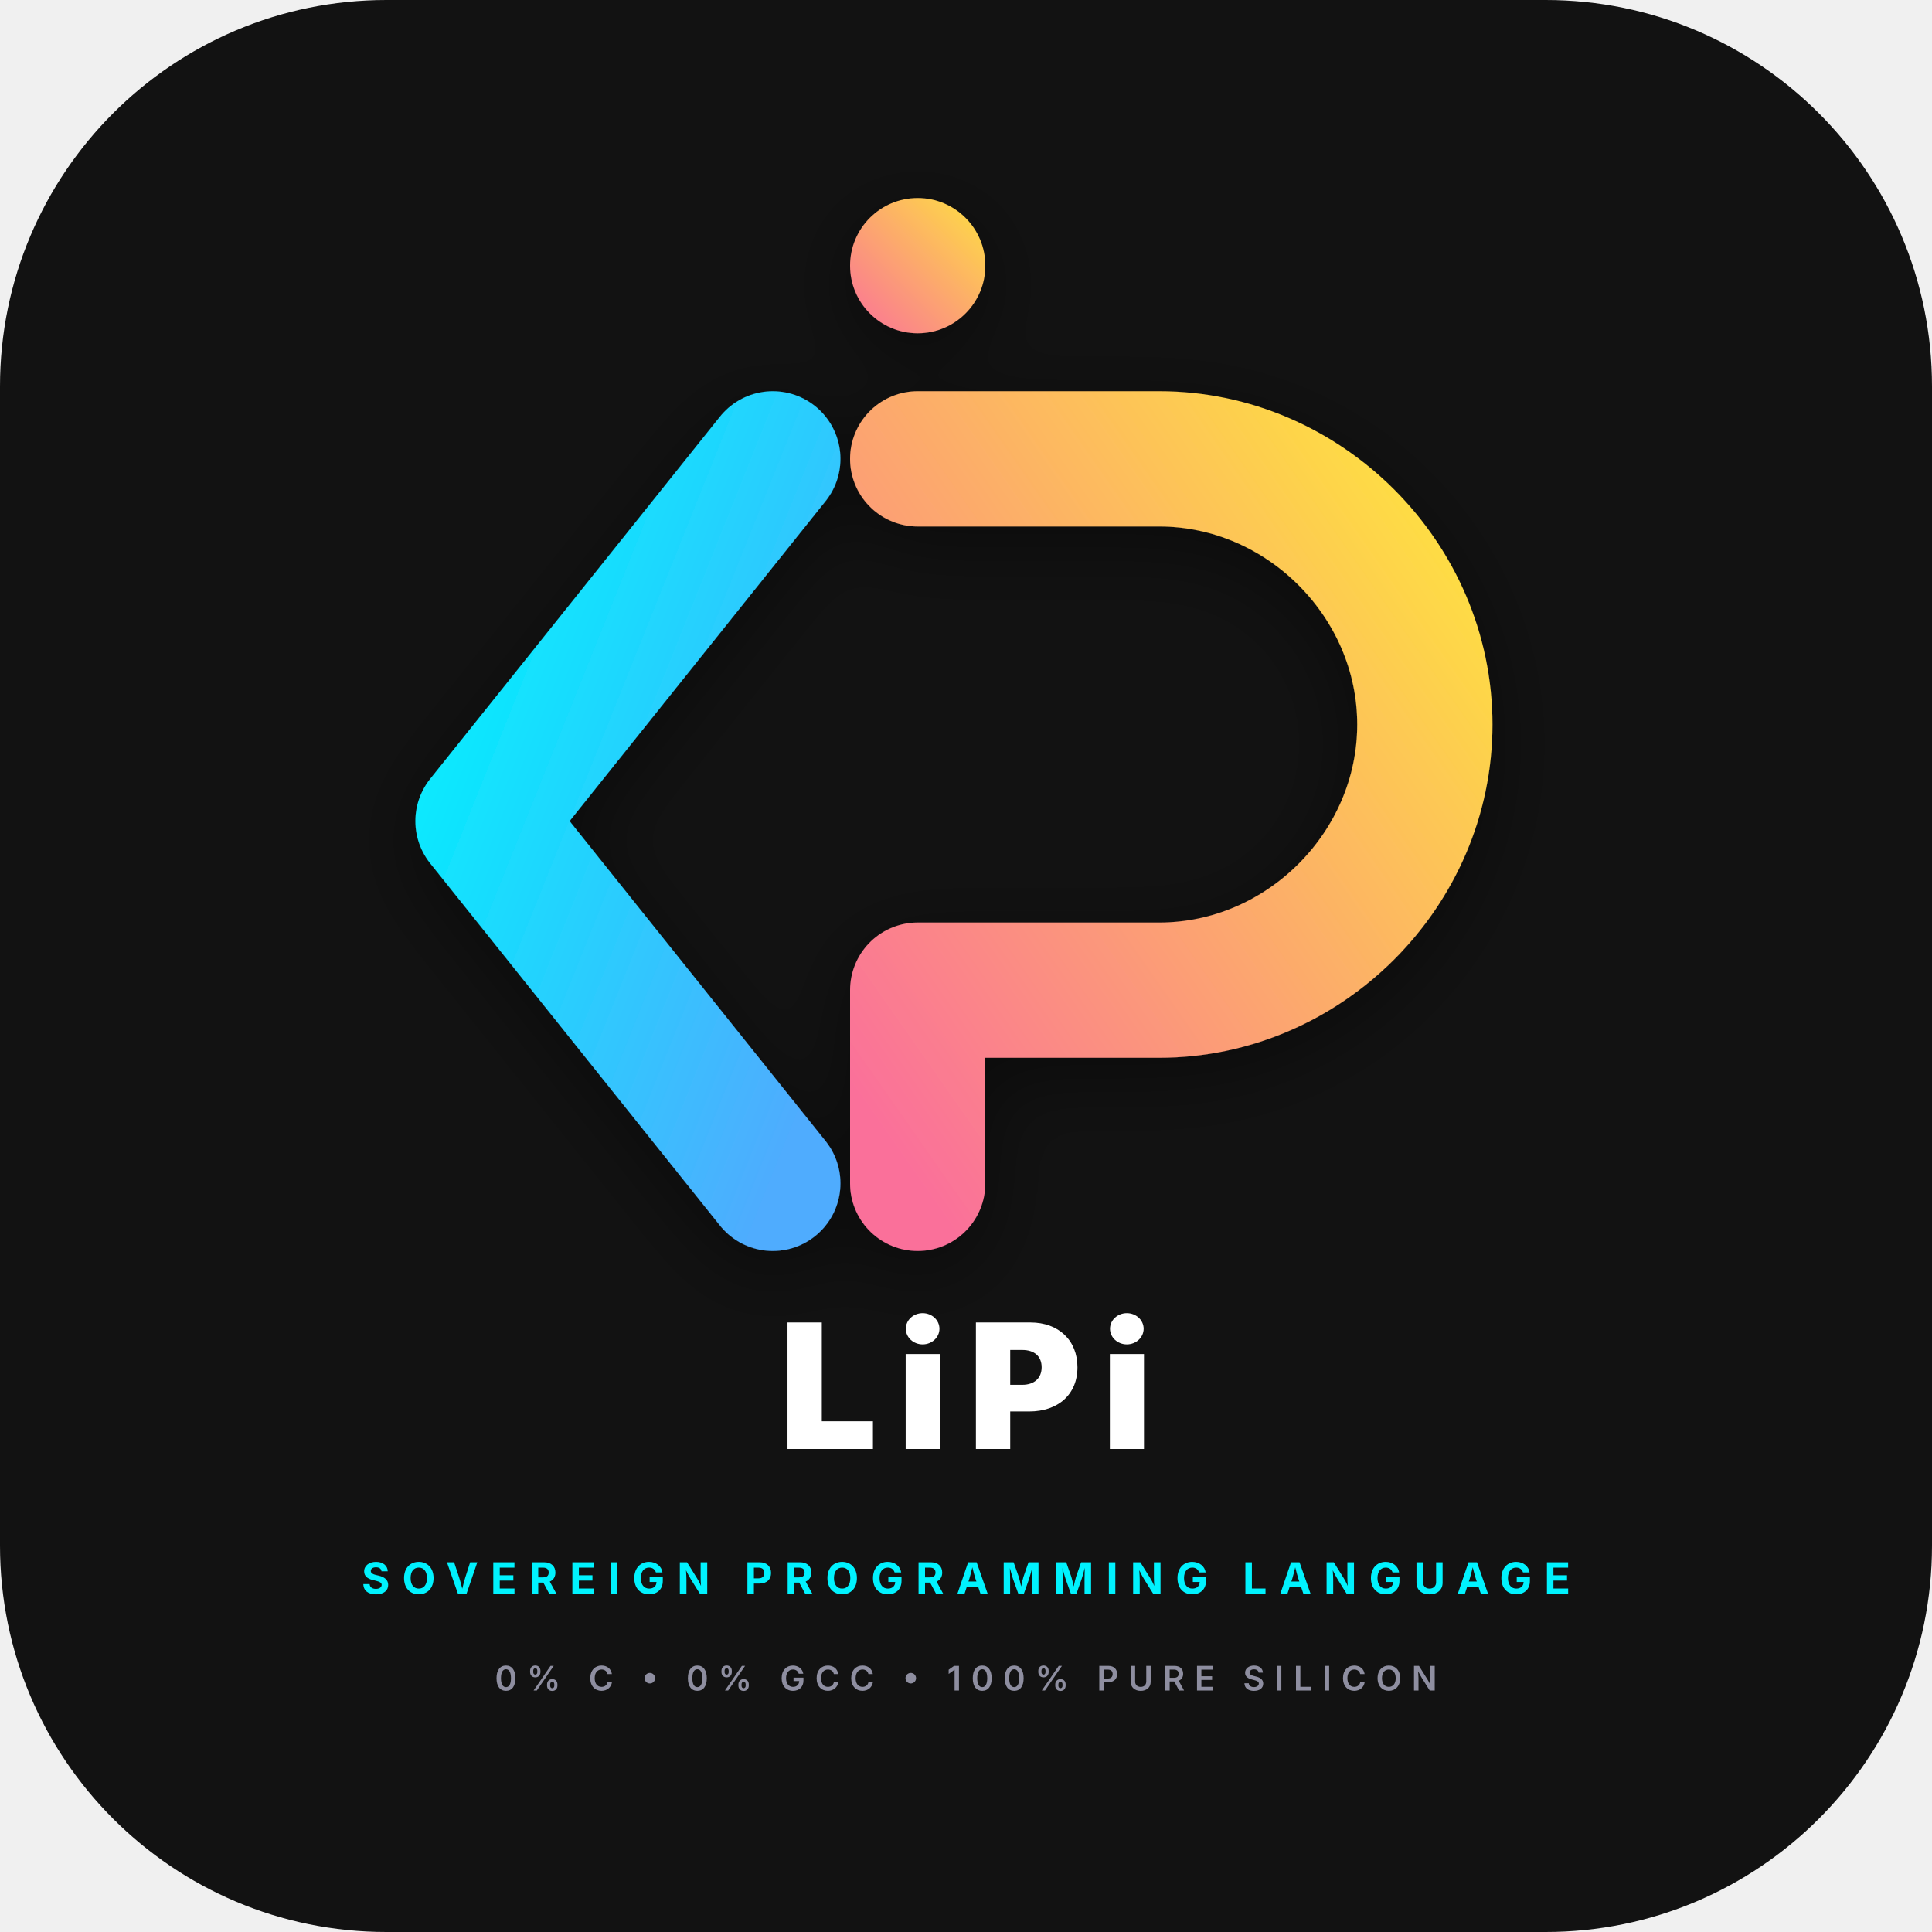
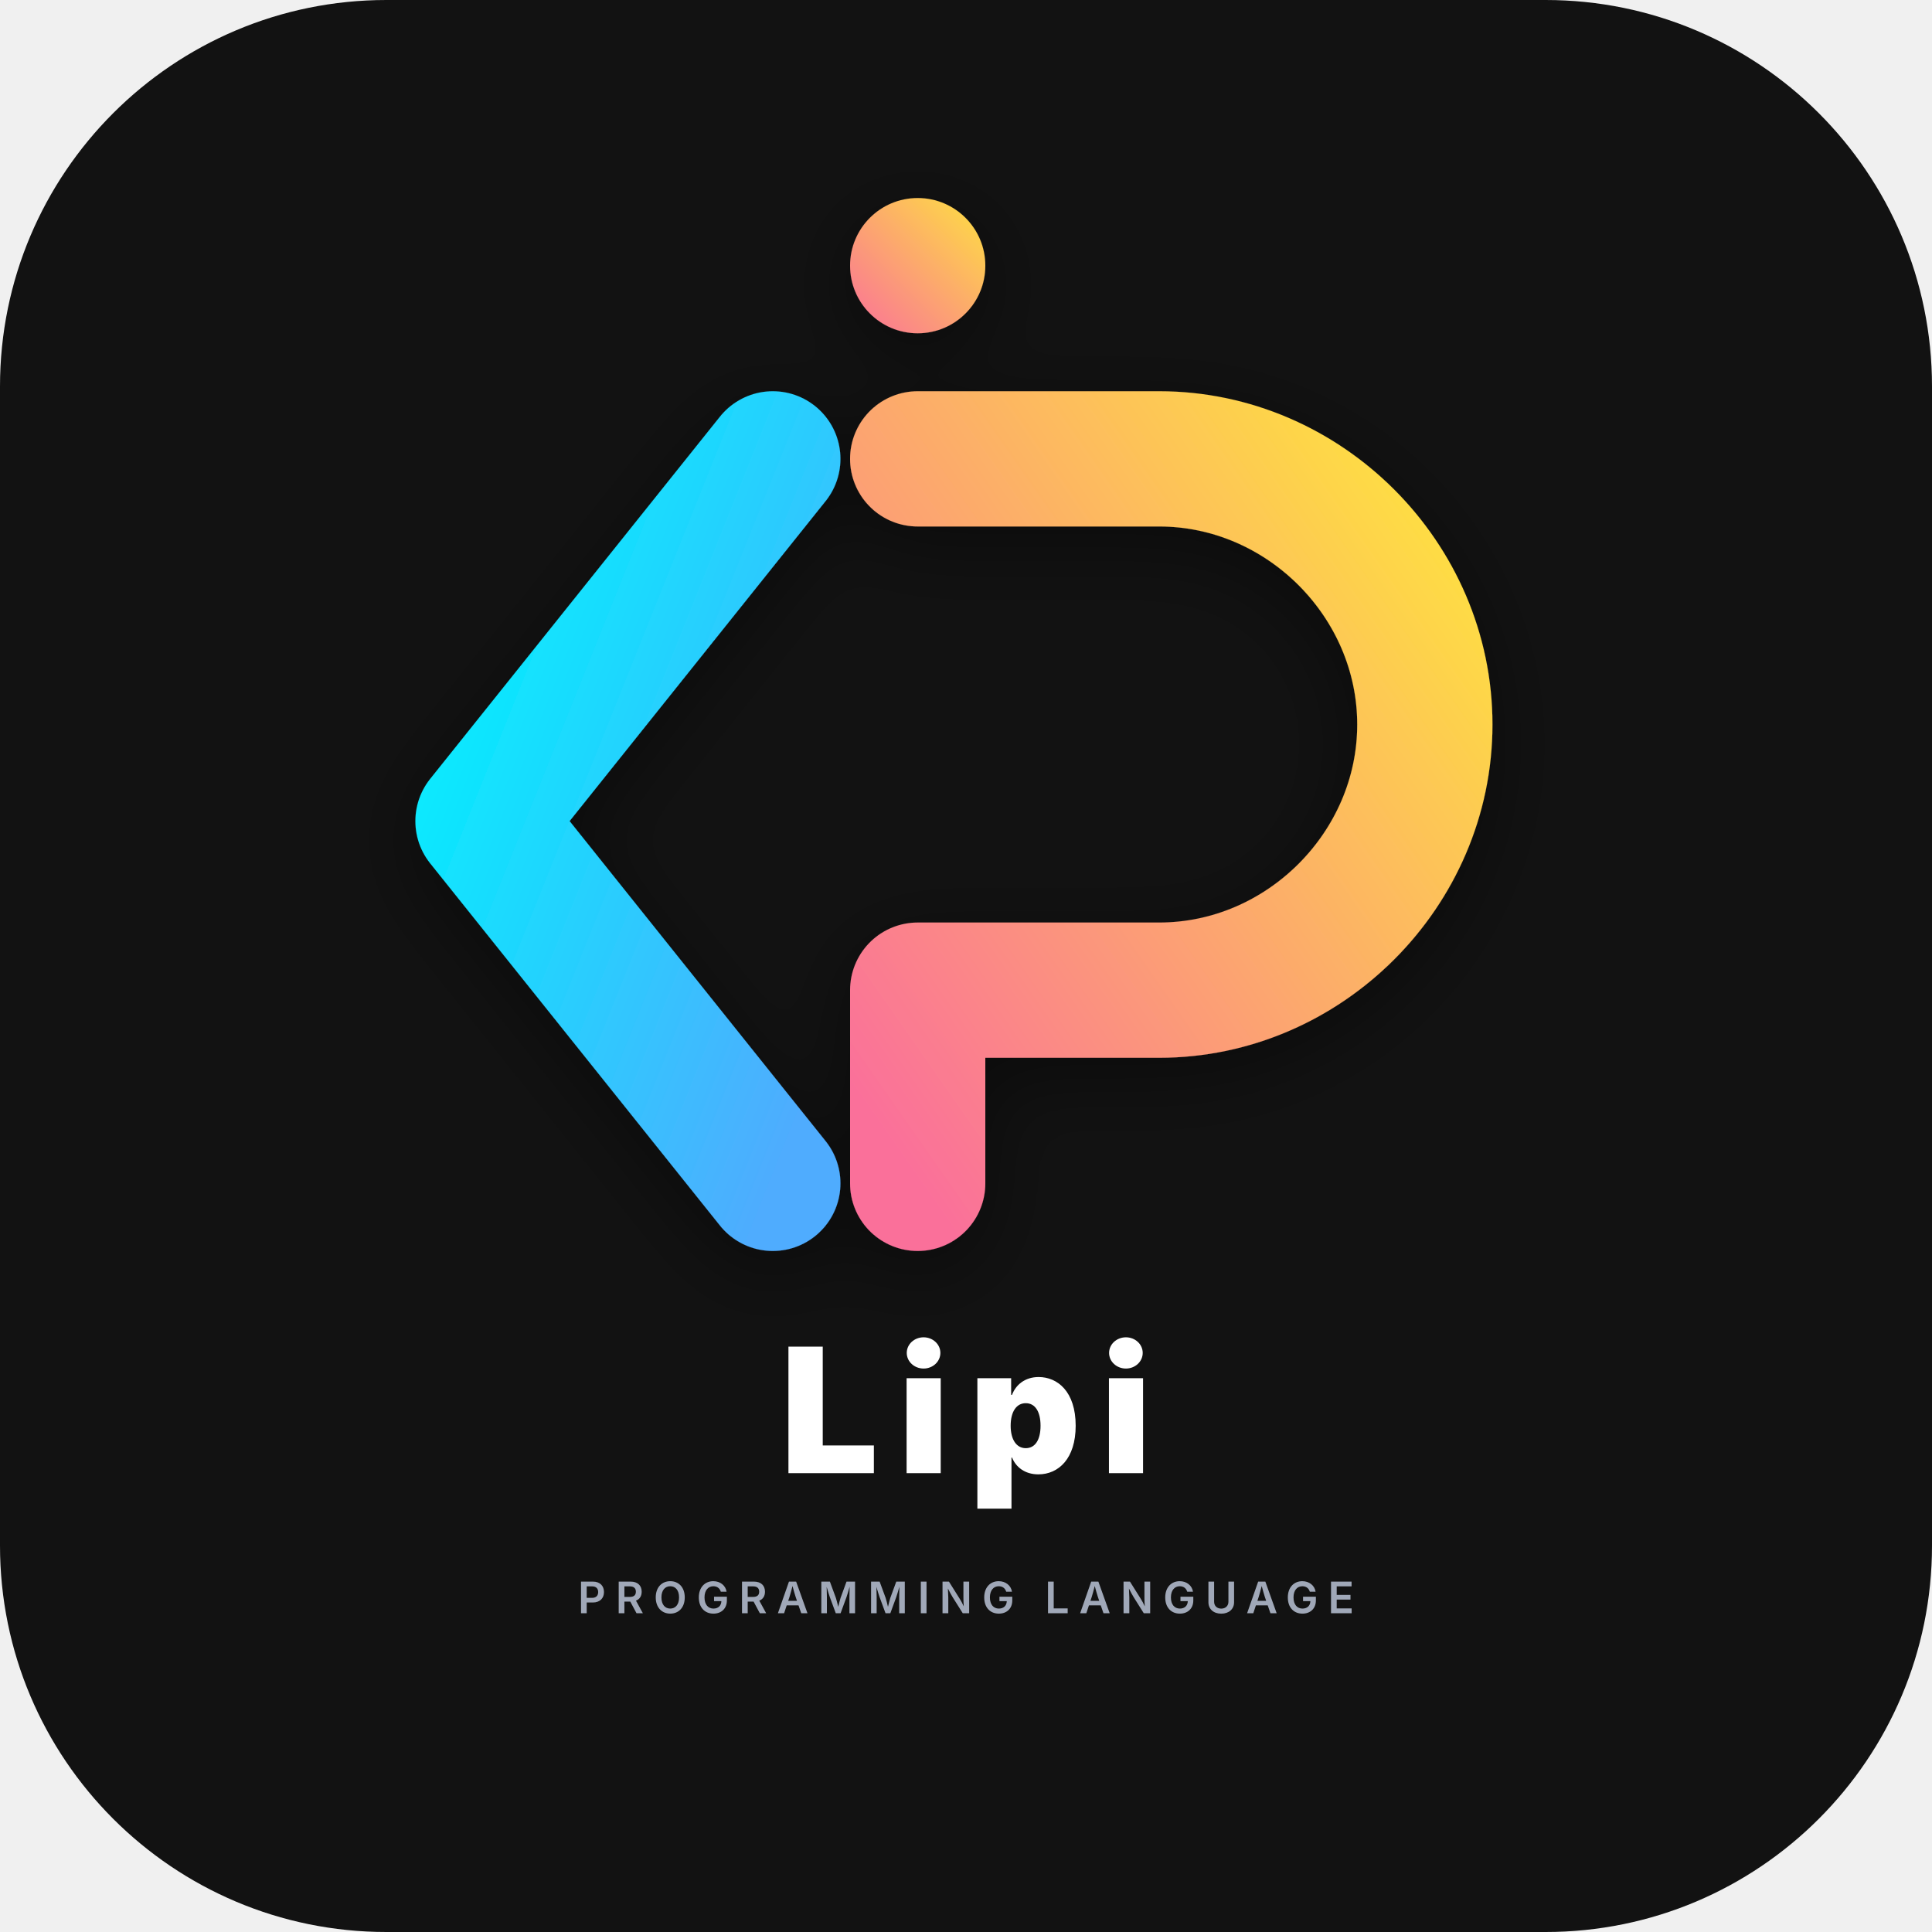
<svg xmlns="http://www.w3.org/2000/svg" viewBox="0 0 800 800" width="100%" height="100%">
  <defs>
    <linearGradient id="gradPrimary" x1="0%" y1="0%" x2="100%" y2="100%">
      <stop offset="0%" stop-color="#00F2FE" />
      <stop offset="100%" stop-color="#4FACFE" />
    </linearGradient>
    <linearGradient id="gradSecondary" x1="0%" y1="100%" x2="100%" y2="0%">
      <stop offset="0%" stop-color="#FA709A" />
      <stop offset="100%" stop-color="#FEE140" />
    </linearGradient>
    <filter id="glow" x="-20%" y="-20%" width="140%" height="140%">
      <feDropShadow dx="0" dy="8" stdDeviation="16" flood-color="#000000" flood-opacity="0.4" />
    </filter>
  </defs>
  <rect width="800" height="800" rx="160" fill="#121212" />
  <g transform="translate(180, 140)" filter="url(#glow)">
    <path d="M 140 50 L 20 200 L 140 350" fill="none" stroke="url(#gradPrimary)" stroke-width="56" stroke-linecap="round" stroke-linejoin="round" />
    <path d="M 200 50 L 300 50 C 360 50 410 100 410 160 C 410 220 360 270 300 270 L 200 270 L 200 350" fill="none" stroke="url(#gradSecondary)" stroke-width="56" stroke-linecap="round" stroke-linejoin="round" />
    <circle cx="200" cy="-30" r="28" fill="url(#gradSecondary)" />
  </g>
-   <text x="400" y="600" font-family="'Inter', -apple-system, BlinkMacSystemFont, 'Segoe UI', Roboto, sans-serif" font-size="72" font-weight="900" fill="#FFFFFF" text-anchor="middle" letter-spacing="8">LiPi</text>
-   <text x="400" y="660" font-family="'Inter', -apple-system, BlinkMacSystemFont, 'Segoe UI', Roboto, sans-serif" font-size="18" font-weight="700" fill="#00F2FE" text-anchor="middle" letter-spacing="5">SOVEREIGN PROGRAMMING LANGUAGE</text>
-   <text x="400" y="700" font-family="'Inter', -apple-system, BlinkMacSystemFont, 'Segoe UI', Roboto, sans-serif" font-size="14" font-weight="600" fill="#8E8EA0" text-anchor="middle" letter-spacing="4">0% C • 0% GCC • 100% PURE SILICON</text>
+   <text x="400" y="610" font-family="'Inter', -apple-system, BlinkMacSystemFont, 'Segoe UI', Roboto, sans-serif" font-size="72" font-weight="900" fill="#FFFFFF" text-anchor="middle" letter-spacing="8">Lipi</text>
+   <text x="400" y="668" font-family="'Inter', -apple-system, BlinkMacSystemFont, 'Segoe UI', Roboto, sans-serif" font-size="18" font-weight="600" fill="#A0A8B8" text-anchor="middle" letter-spacing="4">PROGRAMMING LANGUAGE</text>
</svg>
